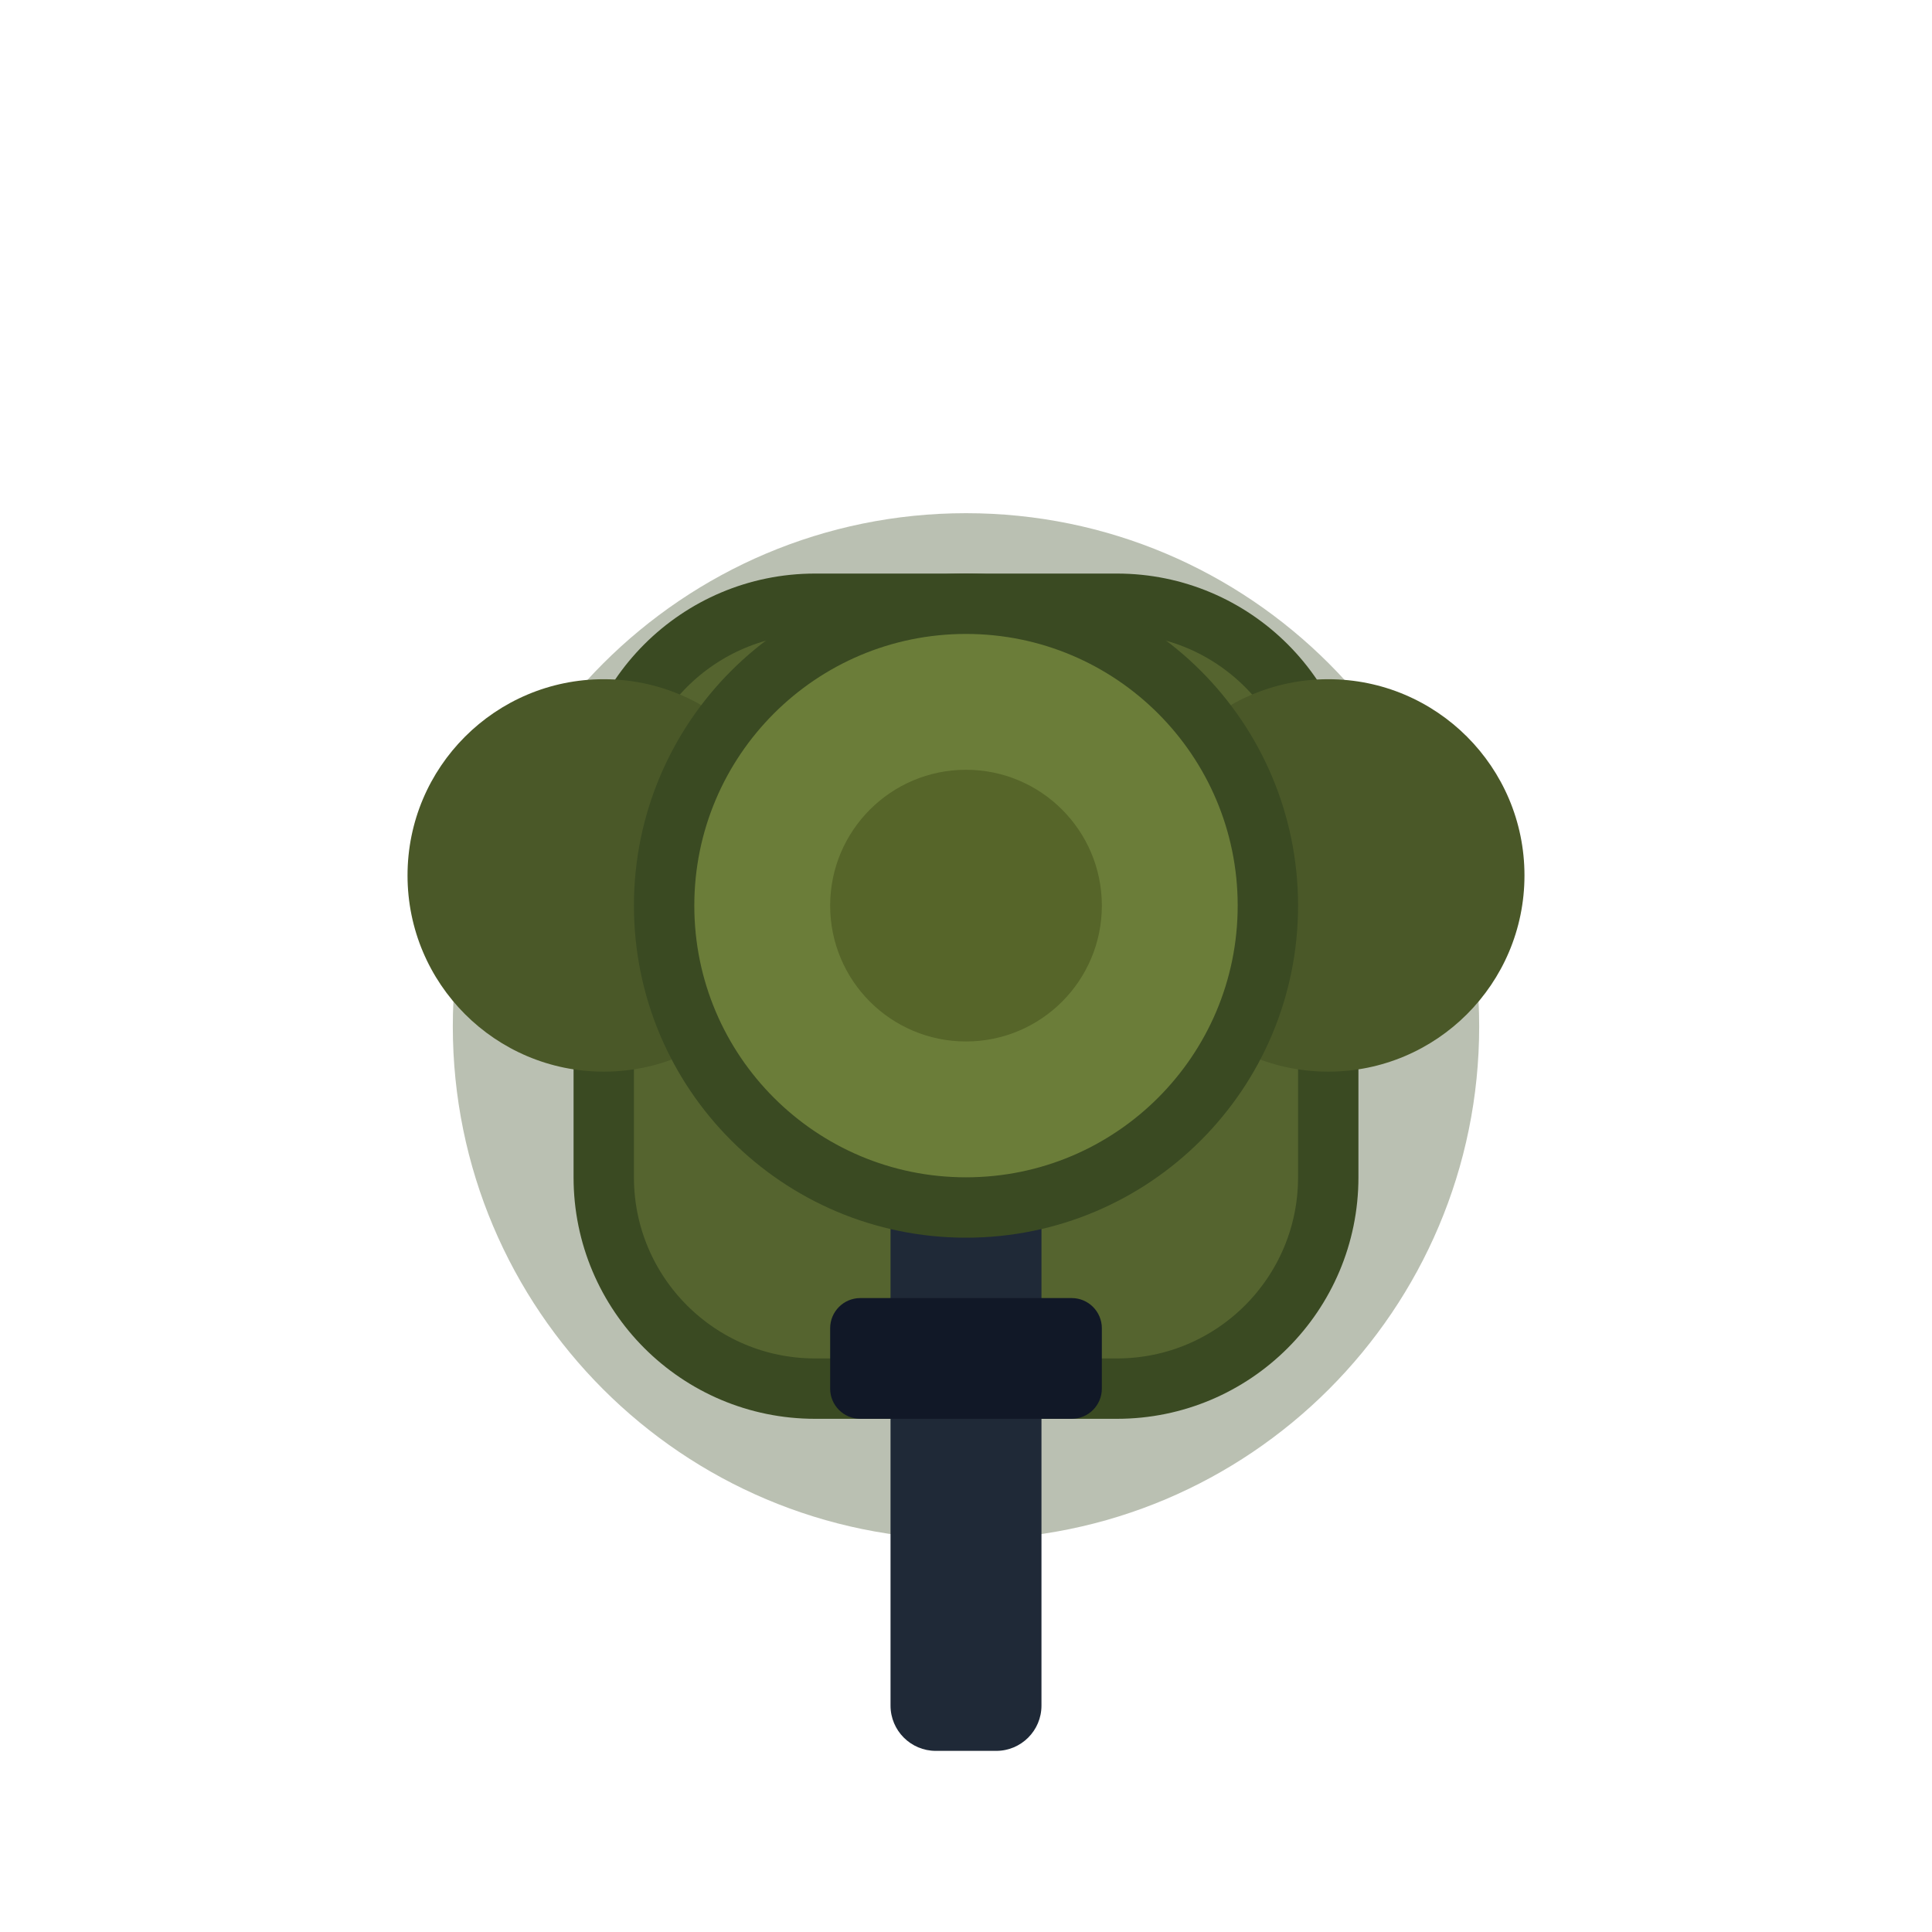
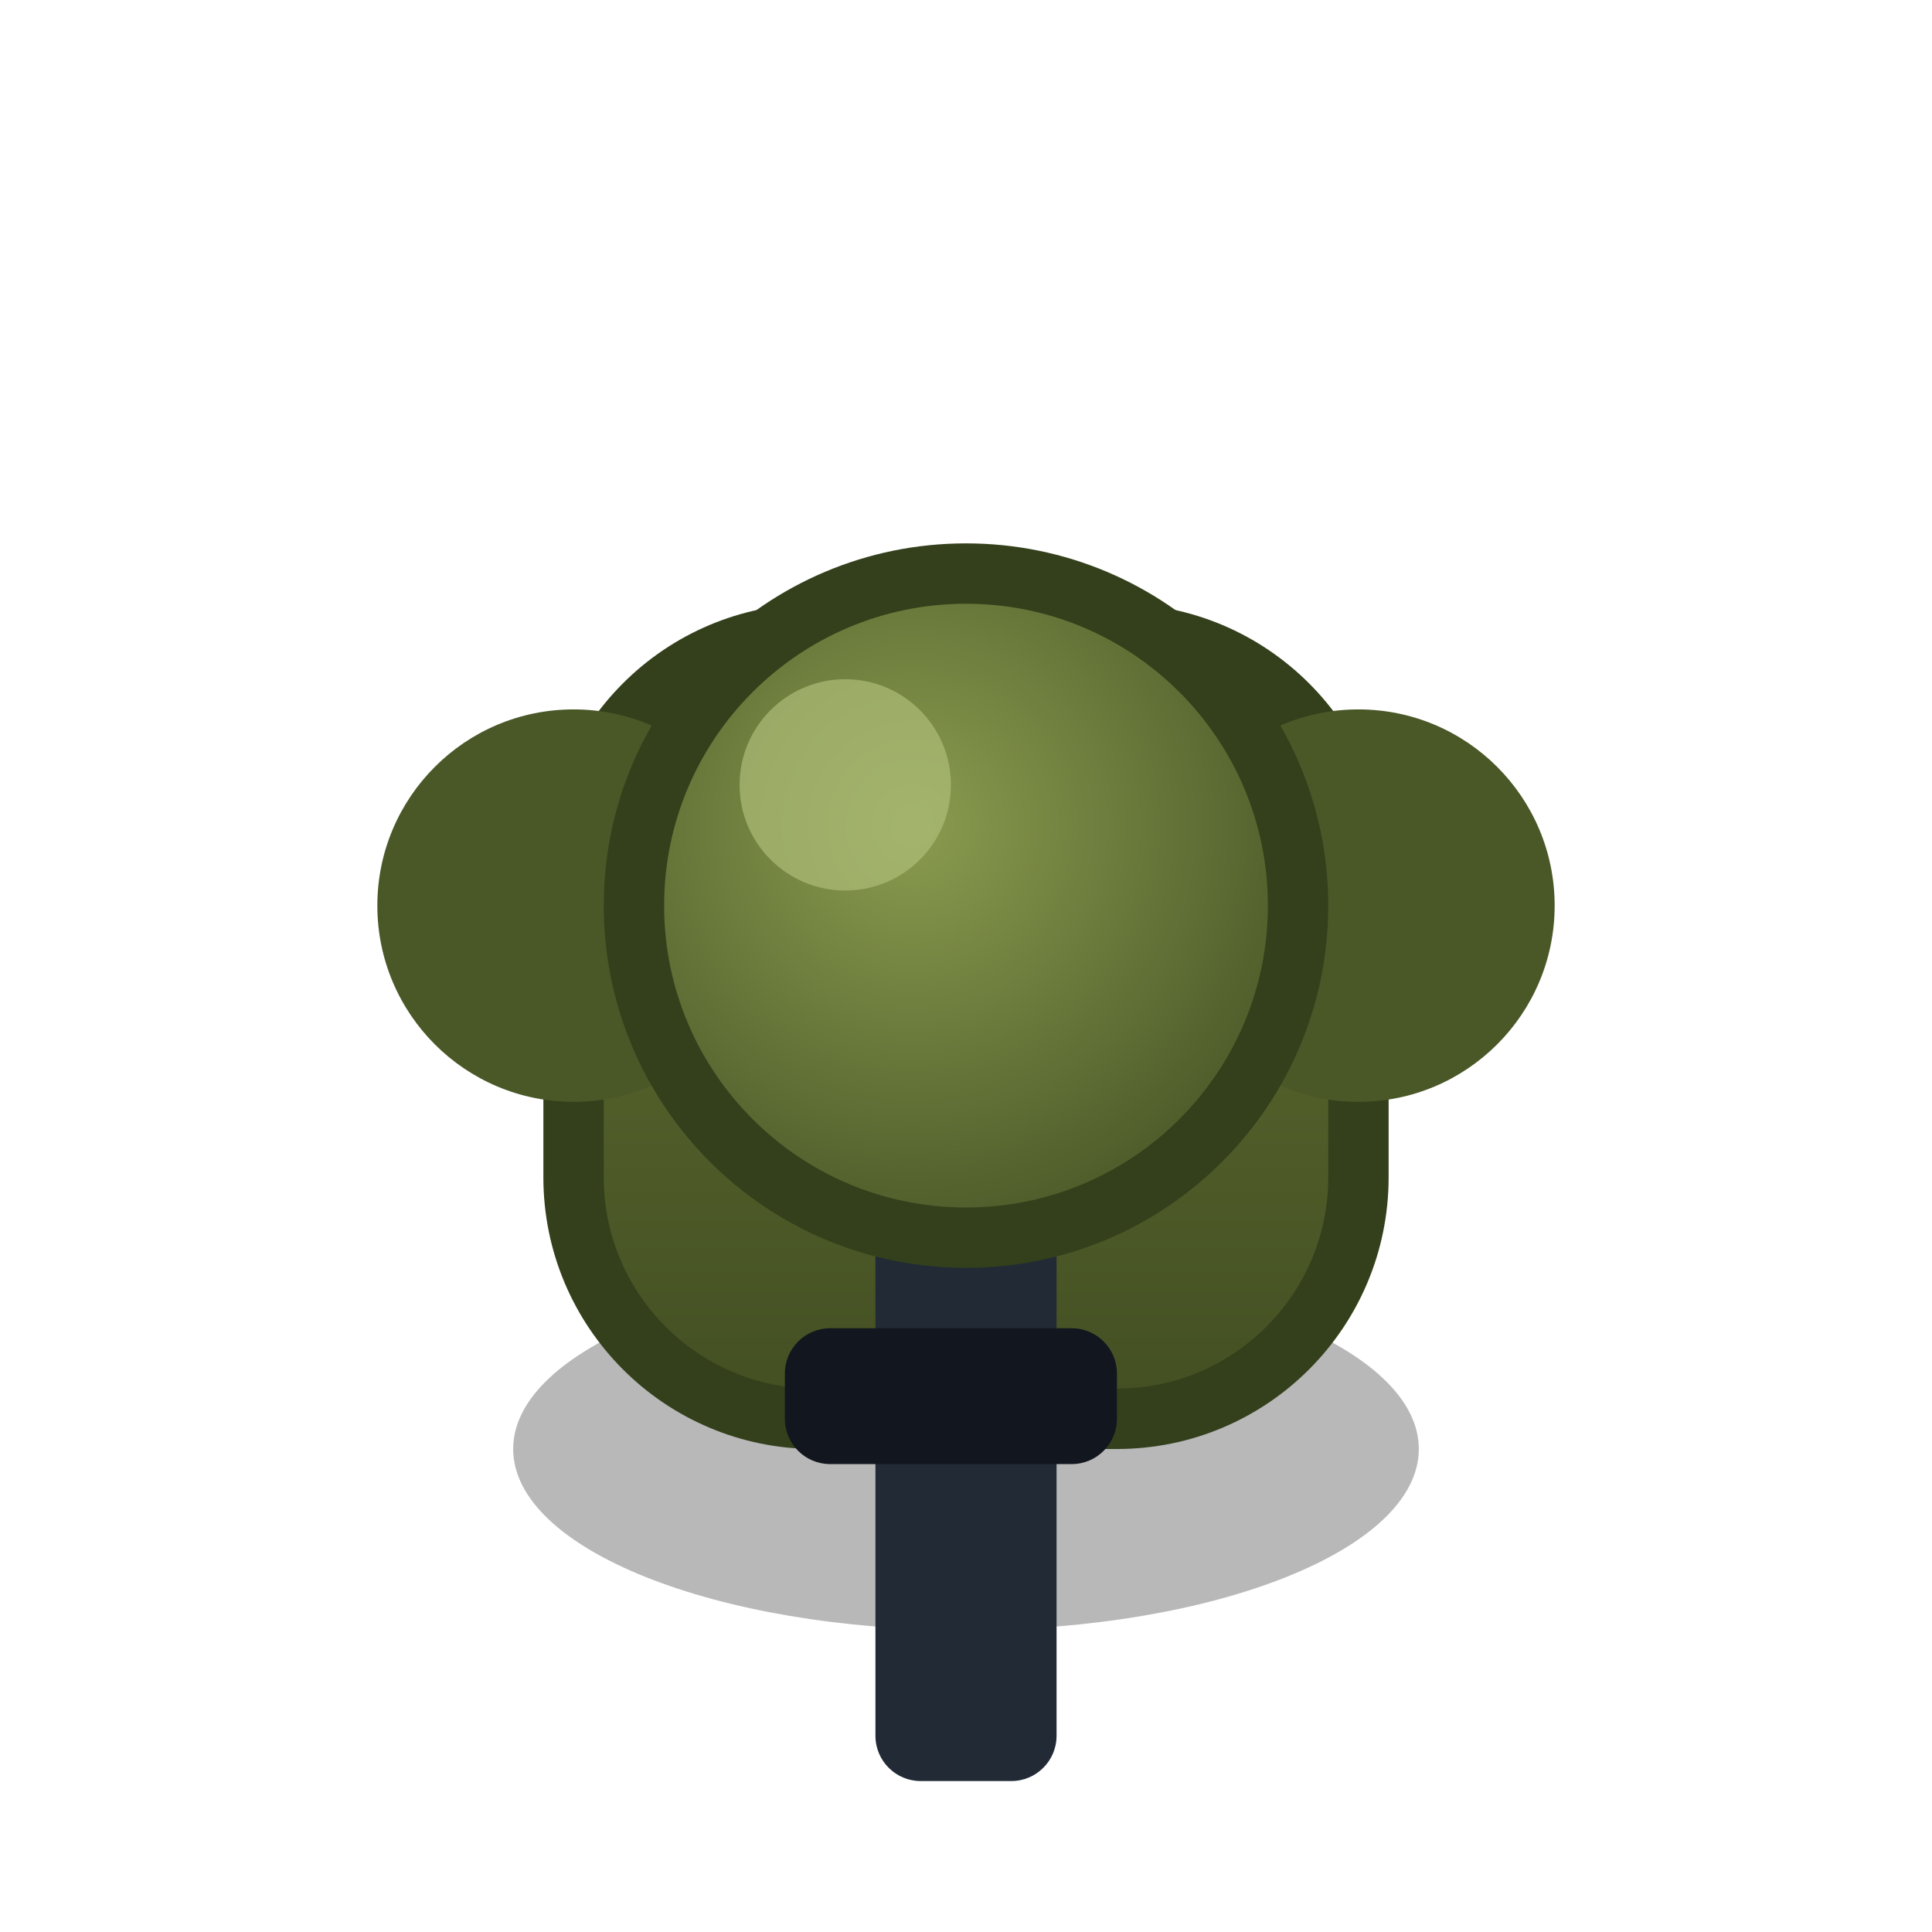
<svg xmlns="http://www.w3.org/2000/svg" width="128" height="128" viewBox="0 0 128 128">
-   <ellipse cx="64" cy="68" rx="34" ry="34" fill="#3a4a22" opacity="0.35" />
-   <rect x="40" y="40" width="48" height="52" rx="14" fill="#55642f" stroke="#3a4a22" stroke-width="4" />
-   <circle cx="40" cy="58" r="13" fill="#4a5828" />
-   <circle cx="88" cy="58" r="13" fill="#4a5828" />
-   <rect x="59" y="64" width="10" height="52" rx="3" fill="#1f2937" />
-   <rect x="55" y="86" width="18" height="8" rx="2" fill="#111827" />
-   <circle cx="64" cy="60" r="20" fill="#6b7d39" stroke="#3a4a22" stroke-width="4" />
-   <circle cx="64" cy="60" r="9" fill="#566529" />
+   <defs>
+     <radialGradient id="helm" cx="42%" cy="38%" r="65%">
+       <stop offset="0%" stop-color="#8a9c4f" />
+       <stop offset="100%" stop-color="#4a5828" />
+     </radialGradient>
+     <linearGradient id="body" x1="0" y1="0" x2="0" y2="1">
+       <stop offset="0%" stop-color="#647234" />
+       <stop offset="100%" stop-color="#434f22" />
+     </linearGradient>
+   </defs>
+   <ellipse cx="64" cy="96" rx="30" ry="12" fill="#000000" opacity="0.28" />
+   <rect x="38" y="42" width="52" height="52" rx="16" fill="url(#body)" stroke="#33401b" stroke-width="4" />
+   <circle cx="38" cy="60" r="13" fill="#4a5828" />
+   <circle cx="90" cy="60" r="13" fill="#4a5828" />
+   <rect x="58" y="64" width="12" height="54" rx="3" fill="#222a36" />
+   <rect x="52" y="88" width="22" height="9" rx="3" fill="#11161f" />
+   <circle cx="64" cy="60" r="22" fill="url(#helm)" stroke="#33401b" stroke-width="4" />
+   <circle cx="56" cy="52" r="7" fill="#aebd78" opacity="0.7" />
</svg>
